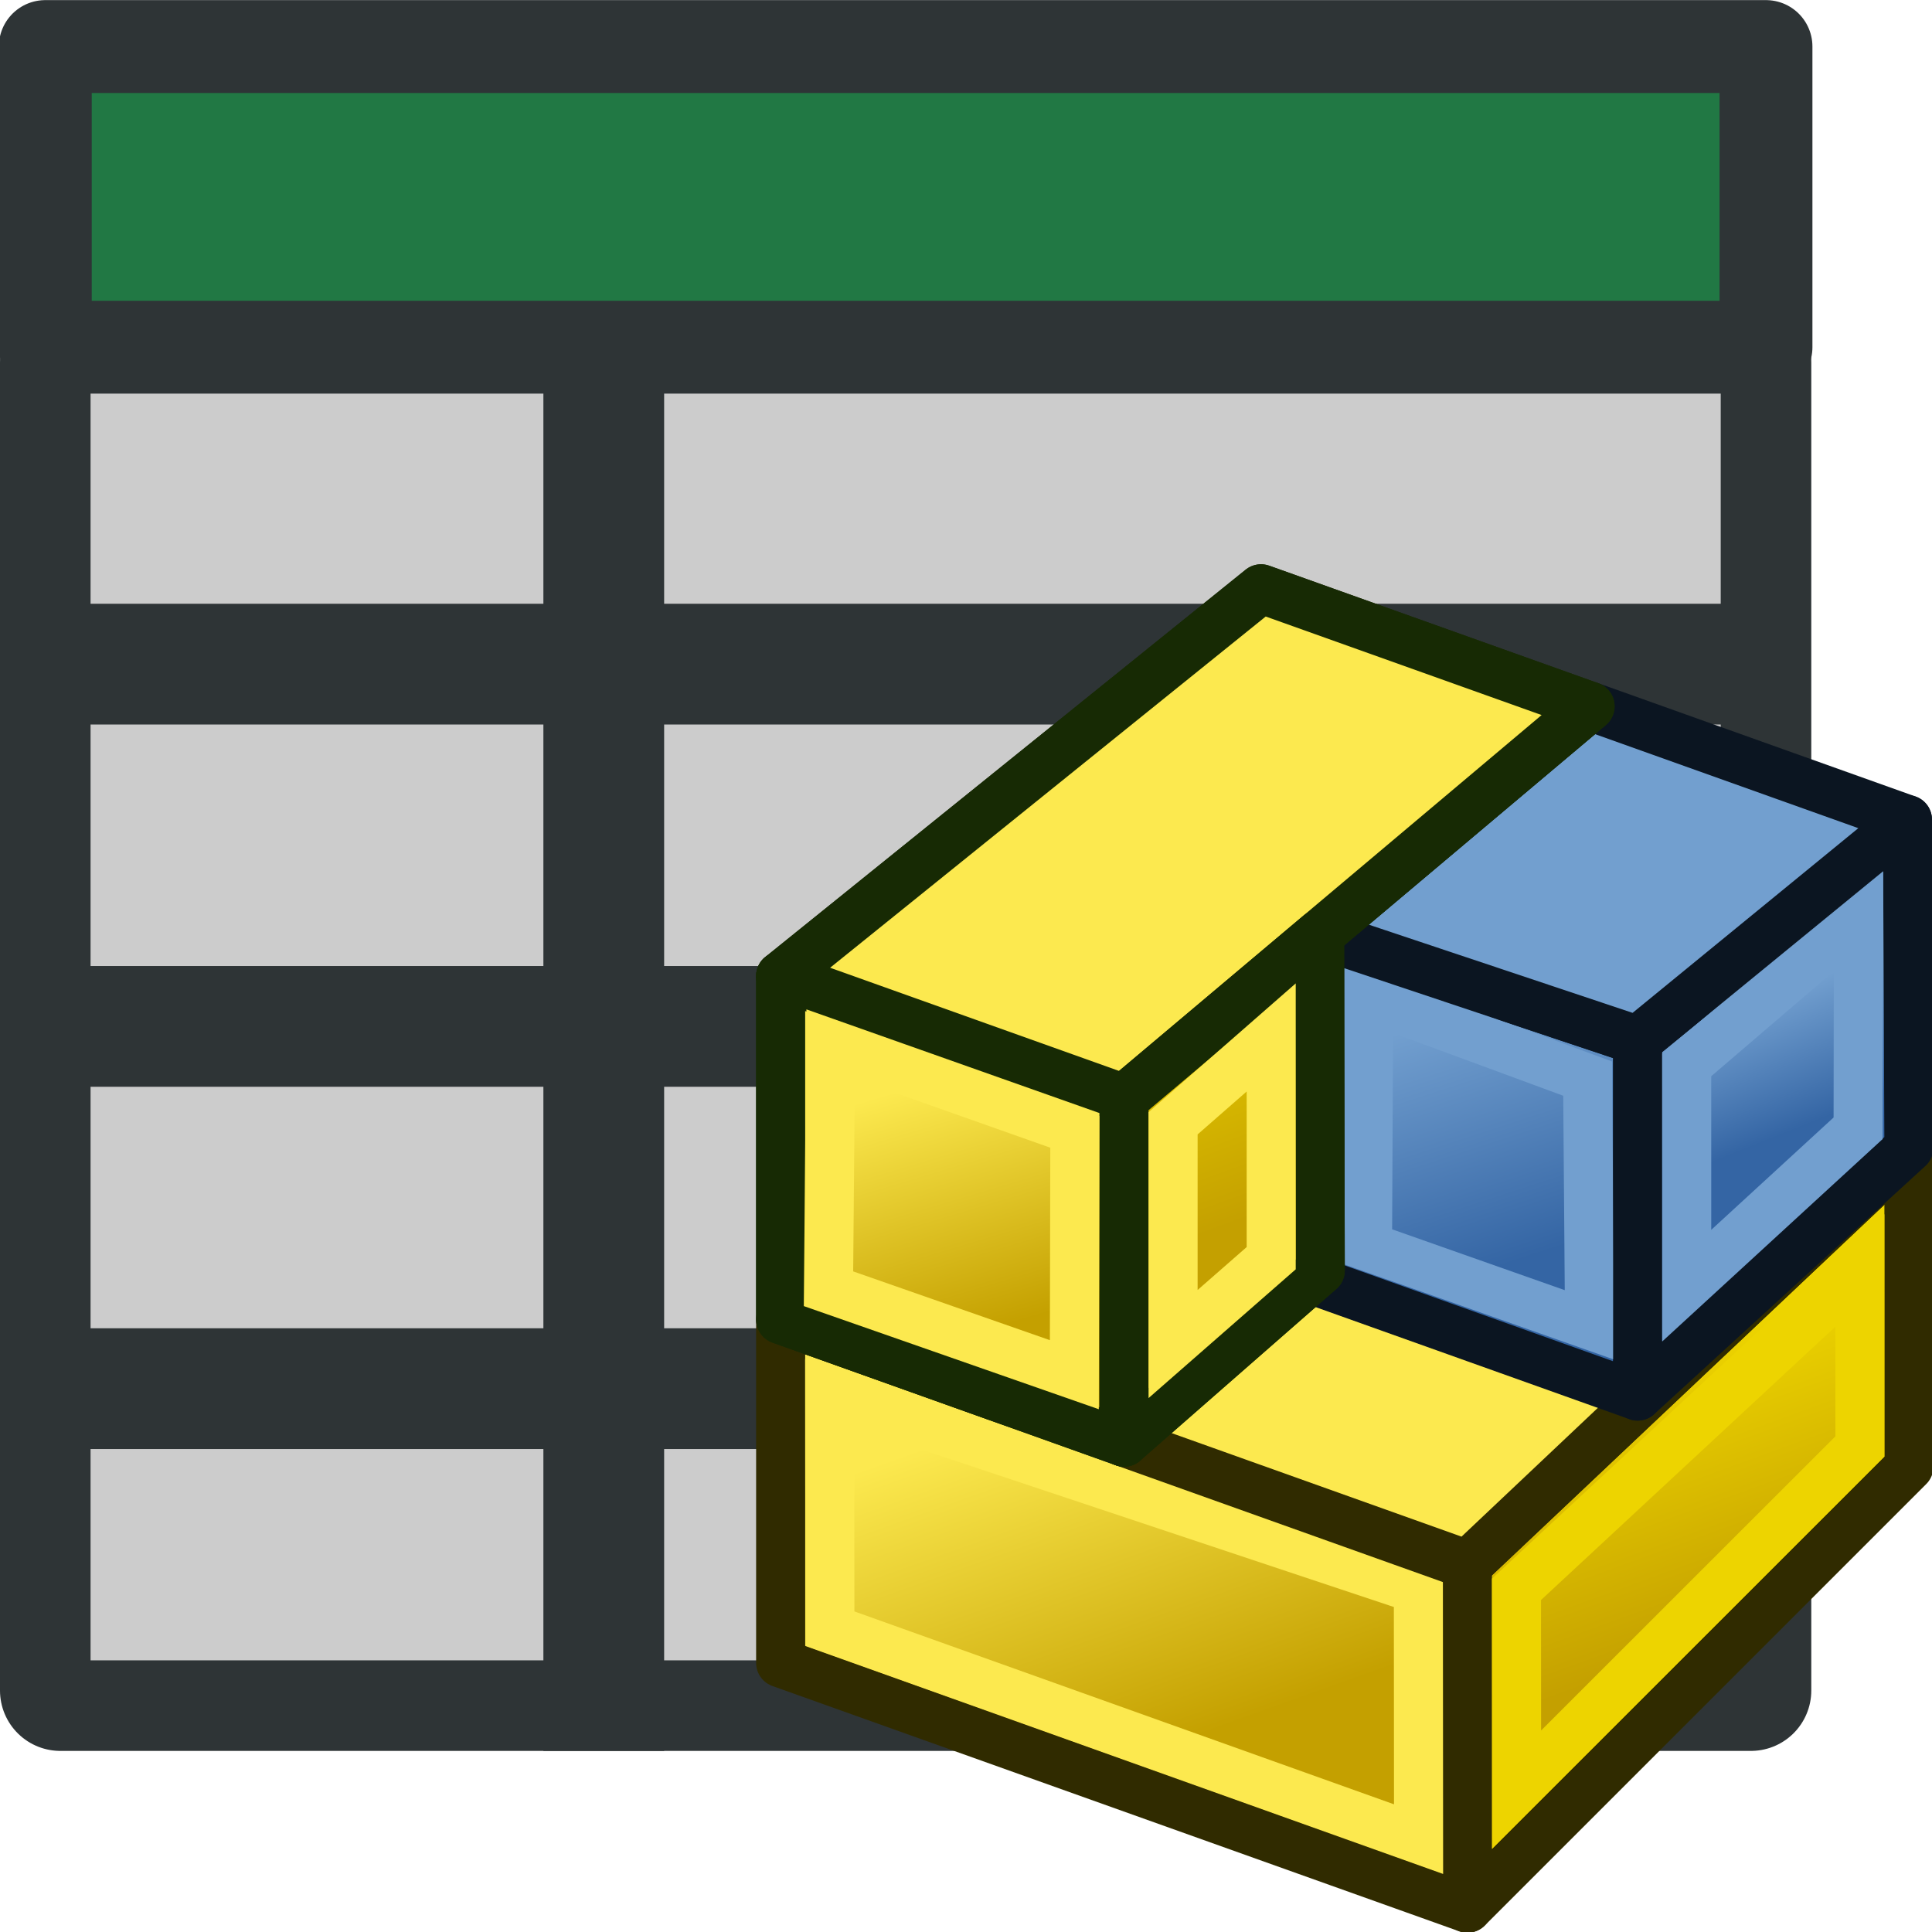
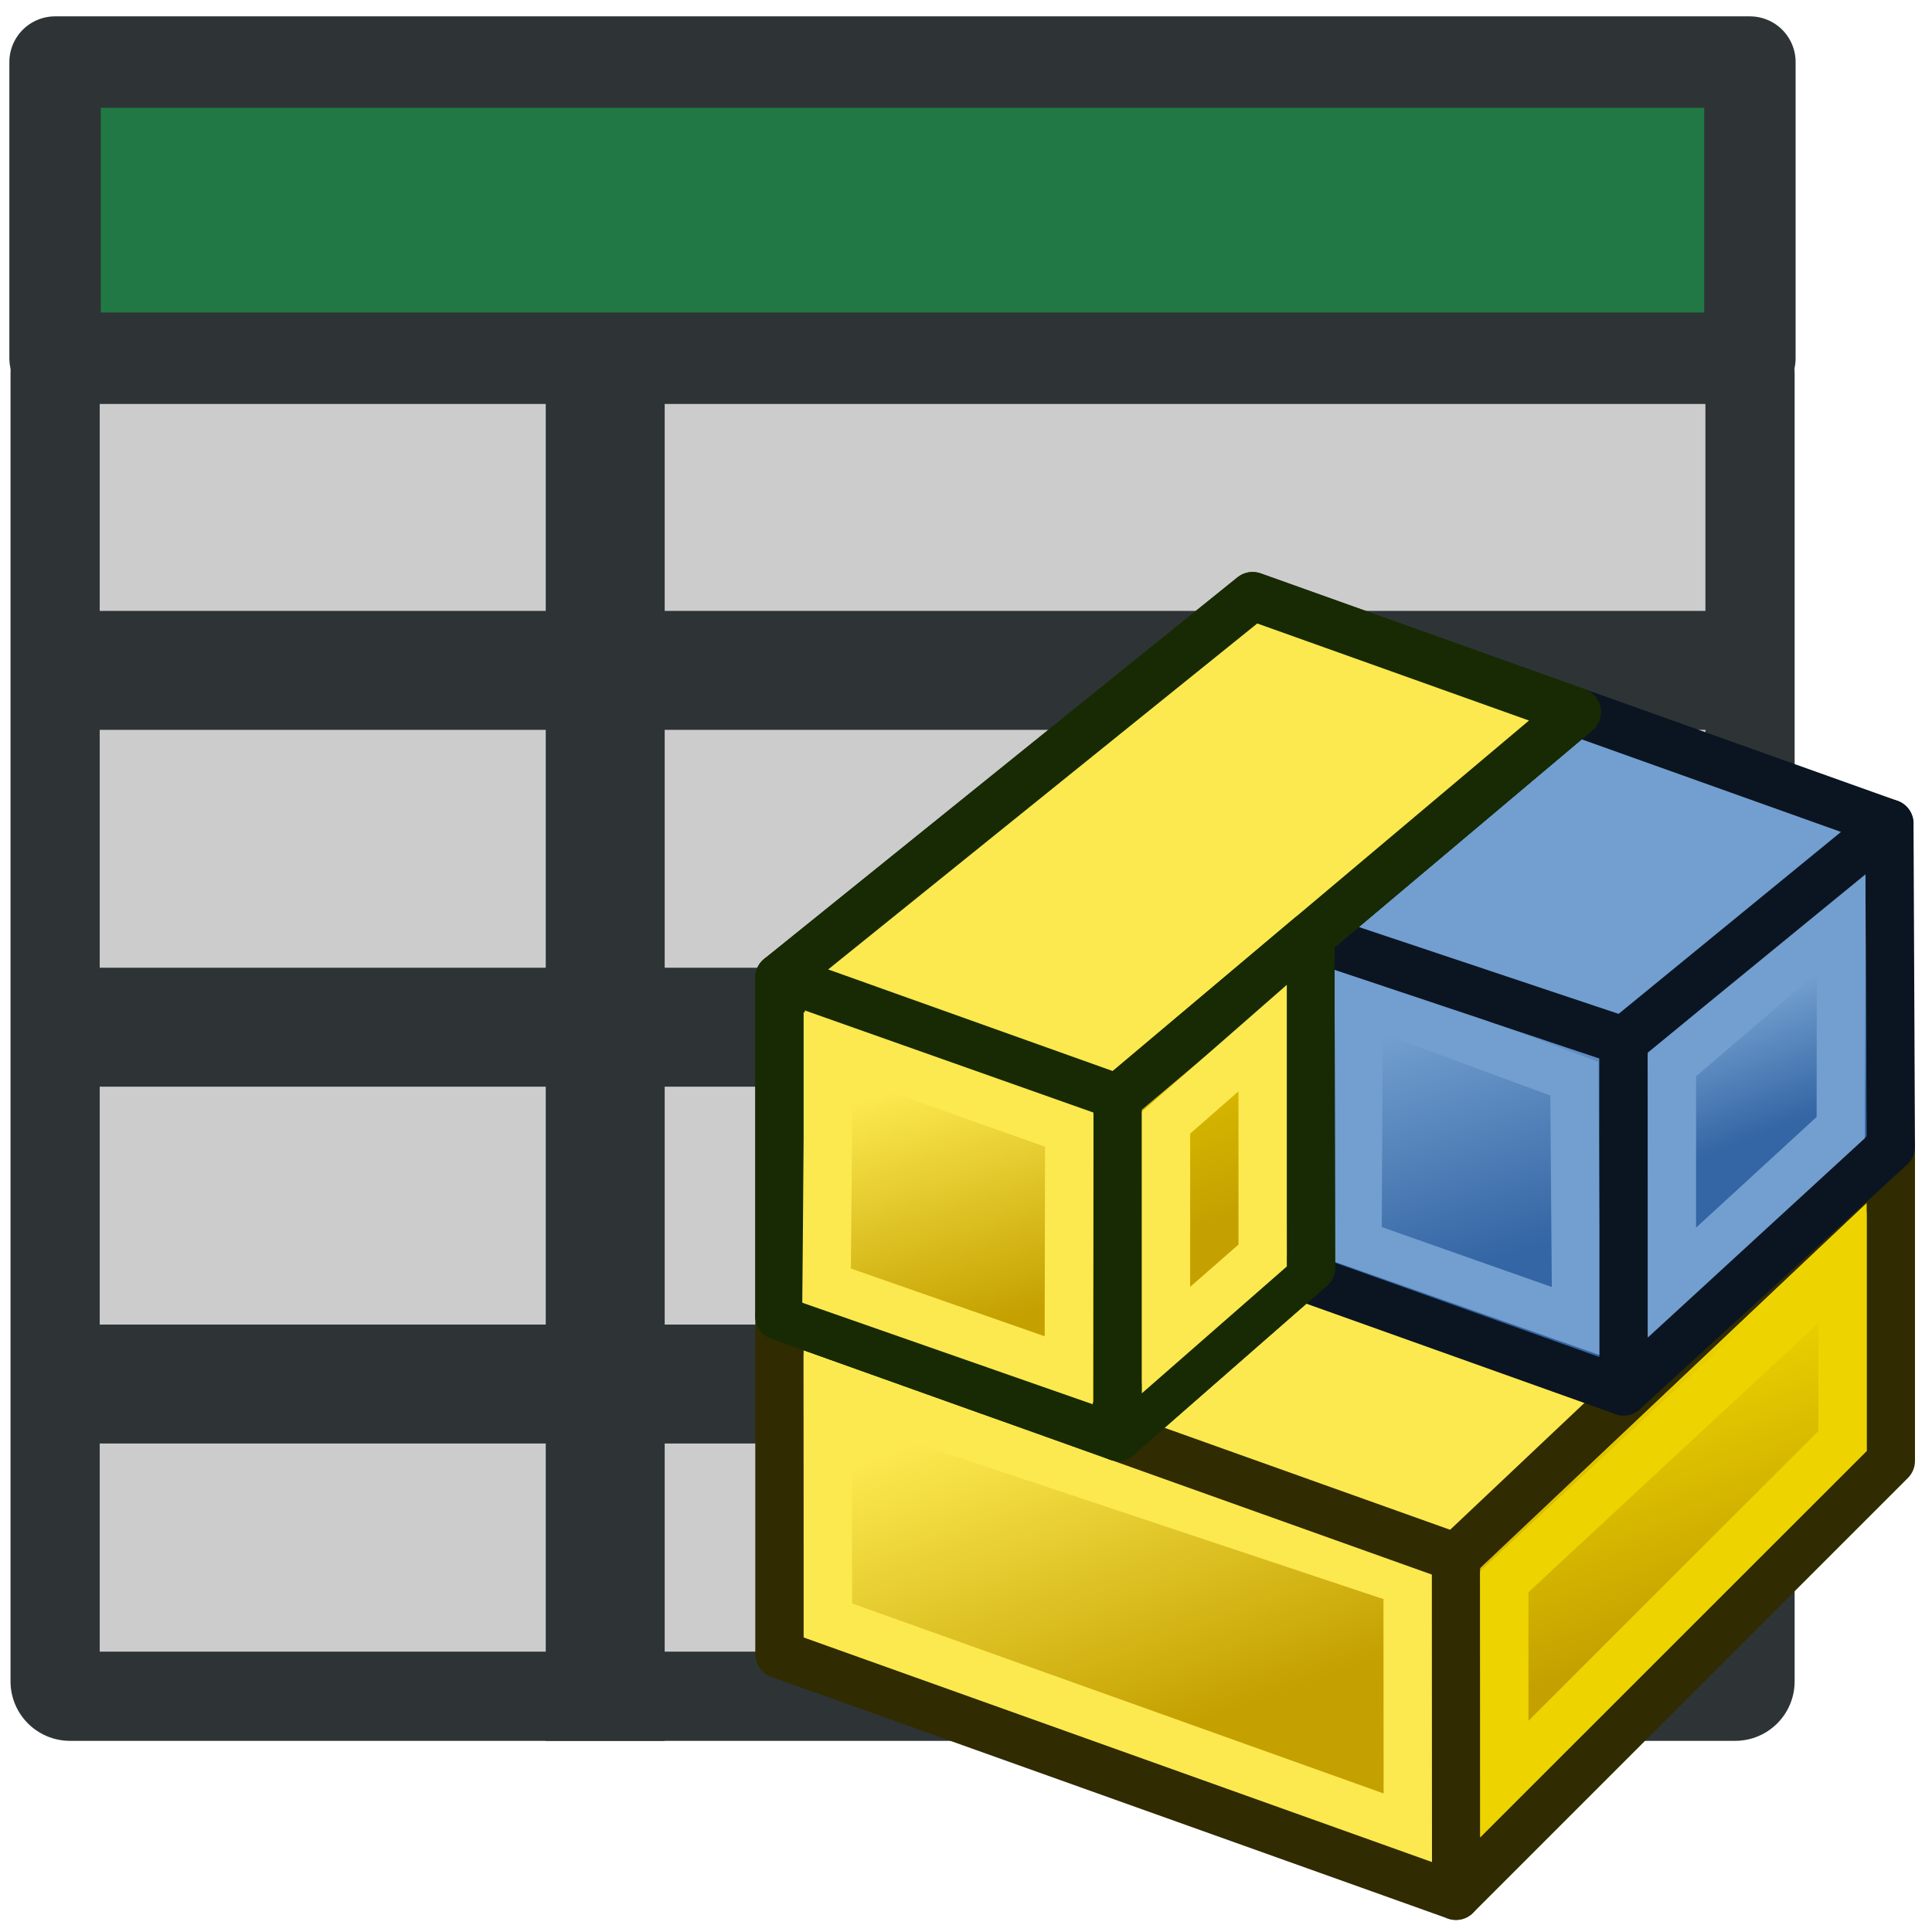
- <svg xmlns="http://www.w3.org/2000/svg" xmlns:xlink="http://www.w3.org/1999/xlink" width="64" height="64" viewBox="0 0 16.933 16.933" version="1.1" id="svg1" xml:space="preserve">
+ <svg xmlns="http://www.w3.org/2000/svg" xmlns:xlink="http://www.w3.org/1999/xlink" width="48" height="48" viewBox="0 0 12.7 12.7" version="1.1" id="svg1" xml:space="preserve">
  <defs id="defs1">
    <linearGradient id="swatch2">
      <stop style="stop-color:#ffffff;stop-opacity:1;" offset="0" id="stop4" />
    </linearGradient>
    <linearGradient id="swatch7">
      <stop style="stop-color:#292600;stop-opacity:1;" offset="0" id="stop7" />
    </linearGradient>
    <linearGradient id="swatch3">
      <stop style="stop-color:#2b2800;stop-opacity:1;" offset="0" id="stop3" />
    </linearGradient>
    <linearGradient id="linearGradient1">
      <stop style="stop-color:#000000;stop-opacity:1;" offset="0" id="stop1" />
      <stop style="stop-color:#ffdd00;stop-opacity:0;" offset="1" id="stop2" />
    </linearGradient>
    <radialGradient xlink:href="#linearGradient3377" id="radialGradient3692" cx="45.883" cy="28.87" fx="45.883" fy="28.87" r="19.467" gradientUnits="userSpaceOnUse" />
    <radialGradient xlink:href="#linearGradient3377" id="radialGradient3703" gradientUnits="userSpaceOnUse" cx="135.383" cy="97.37" fx="135.383" fy="97.37" r="19.467" gradientTransform="matrix(0.97435,0.2250379,-0.4623105,2.001673,48.48755,-127.9988)" />
    <linearGradient id="linearGradient3377">
      <stop id="stop3379" offset="0" style="stop-color:#faff2b;stop-opacity:1;" />
      <stop id="stop3381" offset="1" style="stop-color:#ffaa00;stop-opacity:1;" />
    </linearGradient>
    <radialGradient xlink:href="#linearGradient3377" id="radialGradient3705" gradientUnits="userSpaceOnUse" cx="148.883" cy="81.87" fx="148.883" fy="81.87" r="19.467" gradientTransform="matrix(1.385259,-0.05136783,0.03705629,0.9993132,-60.3924,7.704044)" />
    <marker orient="auto" refY="0" refX="0" id="marker3034" style="overflow:visible">
      <path id="path3032" d="M 0,0 5,-5 -12.5,0 5,5 Z" style="fill:#000000;fill-opacity:1;fill-rule:evenodd;stroke:#000000;stroke-width:1pt;stroke-opacity:1" transform="matrix(-0.4,0,0,-0.4,-4,0)" />
    </marker>
    <marker orient="auto" refY="0" refX="0" id="marker2976" style="overflow:visible">
      <path id="path2974" d="M 0,0 5,-5 -12.5,0 5,5 Z" style="fill:#000000;fill-opacity:1;fill-rule:evenodd;stroke:#000000;stroke-width:1pt;stroke-opacity:1" transform="matrix(0.4,0,0,0.4,4,0)" />
    </marker>
    <marker style="overflow:visible" id="Arrow1Sstart" refX="0" refY="0" orient="auto">
      <path transform="matrix(0.2,0,0,0.2,1.2,0)" style="fill:#000000;fill-opacity:1;fill-rule:evenodd;stroke:#000000;stroke-width:1pt;stroke-opacity:1" d="M 0,0 5,-5 -12.5,0 5,5 Z" id="path839" />
    </marker>
    <linearGradient id="linearGradient3794">
      <stop style="stop-color:#000000;stop-opacity:1;" offset="0" id="stop3796" />
      <stop style="stop-color:#000000;stop-opacity:0;" offset="1" id="stop3798" />
    </linearGradient>
    <linearGradient id="linearGradient3864">
      <stop id="stop3866" offset="0" style="stop-color:#71b2f8;stop-opacity:1;" />
      <stop id="stop3868" offset="1" style="stop-color:#002795;stop-opacity:1;" />
    </linearGradient>
    <linearGradient id="linearGradient3767">
      <stop style="stop-color:#3465a4;stop-opacity:1" offset="0" id="stop3769" />
      <stop style="stop-color:#729fcf;stop-opacity:1" offset="1" id="stop3771" />
    </linearGradient>
    <linearGradient id="linearGradient3777">
      <stop style="stop-color:#204a87;stop-opacity:1" offset="0" id="stop3779" />
      <stop style="stop-color:#3465a4;stop-opacity:1" offset="1" id="stop3781" />
    </linearGradient>
    <radialGradient xlink:href="#linearGradient3794" id="radialGradient3800" cx="1" cy="45" fx="1" fy="45" r="41" gradientTransform="matrix(0.9334821,-2.2905276e-8,0,0.2868757,0.06651751,32.09059)" gradientUnits="userSpaceOnUse" />
    <linearGradient y2="21.837" x2="47.502" y1="51.18" x1="53.897" gradientTransform="matrix(0.6614583,-0.3895898,0,0.6326995,49.34479,283.6681)" gradientUnits="userSpaceOnUse" id="linearGradient1141" xlink:href="#linearGradient3777" />
    <linearGradient y2="21.311" x2="17.329" y1="55.718" x1="22.117" gradientTransform="matrix(2.882353,0.5935826,0,2.318182,136.3616,-174.5987)" gradientUnits="userSpaceOnUse" id="linearGradient1143" xlink:href="#linearGradient3767" />
    <linearGradient y2="21.311" x2="17.329" y1="55.718" x1="22.117" gradientTransform="matrix(0.7626226,0.157052,0,0.6133523,45.60173,262.6311)" gradientUnits="userSpaceOnUse" id="linearGradient1148" xlink:href="#linearGradient3767" />
    <radialGradient xlink:href="#linearGradient3864" id="radialGradient3850" gradientUnits="userSpaceOnUse" gradientTransform="matrix(0.6028459,1.047164,-1.979402,1.13953,127.9588,-74.45691)" cx="51.329" cy="31.074" fx="51.329" fy="31.074" r="19.571" />
    <radialGradient xlink:href="#linearGradient3377-6" id="radialGradient3699" gradientUnits="userSpaceOnUse" cx="76.383" cy="94.37" fx="76.383" fy="94.37" r="19.467" gradientTransform="matrix(0.9818943,0.1894295,-0.4109427,2.130092,40.16345,-121.1156)" />
    <radialGradient xlink:href="#linearGradient3377" id="radialGradient3701" gradientUnits="userSpaceOnUse" cx="84.883" cy="77.043" fx="84.883" fy="77.043" r="19.467" gradientTransform="matrix(2.849242,1.258512,-0.4040415,0.9147407,-125.8413,-100.258)" />
    <radialGradient r="19.467" fy="77.043" fx="84.883" cy="77.043" cx="84.883" gradientTransform="matrix(2.849242,1.258512,-0.4040415,0.9147407,-125.8413,-100.258)" gradientUnits="userSpaceOnUse" id="radialGradient3017" xlink:href="#linearGradient3377-6" />
    <radialGradient xlink:href="#linearGradient3377-6" id="radialGradient3699-2" gradientUnits="userSpaceOnUse" cx="76.383" cy="94.37" fx="76.383" fy="94.37" r="19.467" gradientTransform="matrix(0.9818943,0.1894295,-0.4109427,2.130092,40.16345,-121.1156)" />
    <linearGradient id="linearGradient3377-6">
      <stop id="stop3379-2" offset="0" style="stop-color:#00afff;stop-opacity:1;" />
      <stop id="stop3381-4" offset="1" style="stop-color:#0034ff;stop-opacity:1;" />
    </linearGradient>
    <radialGradient r="19.467" fy="77.043" fx="84.883" cy="77.043" cx="84.883" gradientTransform="matrix(2.849242,1.258512,-0.4040415,0.9147407,-125.8413,-100.258)" gradientUnits="userSpaceOnUse" id="radialGradient3017-8" xlink:href="#linearGradient3377-6" />
    <radialGradient r="19.467" fy="77.043" fx="84.883" cy="77.043" cx="84.883" gradientTransform="matrix(2.849242,1.258512,-0.4040415,0.9147407,-125.8413,-100.258)" gradientUnits="userSpaceOnUse" id="radialGradient3844" xlink:href="#linearGradient3377-6" />
    <radialGradient xlink:href="#linearGradient3377-6" id="radialGradient3699-7" gradientUnits="userSpaceOnUse" cx="76.383" cy="94.37" fx="76.383" fy="94.37" r="19.467" gradientTransform="matrix(0.9818943,0.1894295,-0.4109427,2.130092,40.16345,-121.1156)" />
    <radialGradient r="19.467" fy="77.043" fx="84.883" cy="77.043" cx="84.883" gradientTransform="matrix(2.849242,1.258512,-0.4040415,0.9147407,-125.8413,-100.258)" gradientUnits="userSpaceOnUse" id="radialGradient3017-6" xlink:href="#linearGradient3377" />
    <radialGradient r="19.467" fy="77.043" fx="84.883" cy="77.043" cx="84.883" gradientTransform="matrix(2.849242,1.258512,-0.4040415,0.9147407,-125.8413,-100.258)" gradientUnits="userSpaceOnUse" id="radialGradient3844-7" xlink:href="#linearGradient3377-6" />
    <radialGradient xlink:href="#linearGradient3864" id="radialGradient4112" gradientUnits="userSpaceOnUse" gradientTransform="matrix(-0.1915761,0.4662146,-1.136416,-0.419043,156.5648,24.07671)" cx="86.837" cy="90.601" fx="86.837" fy="90.601" r="19.467" />
    <radialGradient xlink:href="#linearGradient3864" id="radialGradient4114" gradientUnits="userSpaceOnUse" gradientTransform="matrix(0.1903683,-0.6138636,1.99853,-0.190928,-47.1332,165.4556)" cx="113.502" cy="65.849" fx="113.502" fy="65.849" r="19.467" />
    <radialGradient r="19.467" fy="65.849" fx="113.502" cy="65.849" cx="113.502" gradientTransform="matrix(0.1903683,-0.6138636,1.99853,-0.190928,-47.1332,165.4556)" gradientUnits="userSpaceOnUse" id="radialGradient3180" xlink:href="#linearGradient3864" />
    <radialGradient xlink:href="#linearGradient3864" id="radialGradient4112-9" gradientUnits="userSpaceOnUse" gradientTransform="matrix(-0.1915761,0.4662146,-1.136416,-0.419043,162.9924,26.56694)" cx="86.837" cy="90.601" fx="86.837" fy="90.601" r="19.467" />
    <radialGradient xlink:href="#linearGradient3864" id="radialGradient4114-3" gradientUnits="userSpaceOnUse" gradientTransform="matrix(0.1903683,-0.6138636,1.99853,-0.190928,-47.1332,165.4556)" cx="113.502" cy="65.849" fx="113.502" fy="65.849" r="19.467" />
    <radialGradient r="19.467" fy="65.849" fx="113.502" cy="65.849" cx="113.502" gradientTransform="matrix(0.1903683,-0.6138636,1.99853,-0.190928,-47.1332,165.4556)" gradientUnits="userSpaceOnUse" id="radialGradient3180-6" xlink:href="#linearGradient3864" />
    <radialGradient xlink:href="#linearGradient3864" id="radialGradient4112-7" gradientUnits="userSpaceOnUse" gradientTransform="matrix(-0.1915761,0.4662146,-1.136416,-0.419043,156.5648,24.07671)" cx="86.837" cy="90.601" fx="86.837" fy="90.601" r="19.467" />
    <radialGradient xlink:href="#linearGradient3864" id="radialGradient4114-9" gradientUnits="userSpaceOnUse" gradientTransform="matrix(0.1903683,-0.6138636,1.99853,-0.190928,-47.1332,165.4556)" cx="113.502" cy="65.849" fx="113.502" fy="65.849" r="19.467" />
    <radialGradient r="19.467" fy="65.849" fx="113.502" cy="65.849" cx="113.502" gradientTransform="matrix(0.1903683,-0.6138636,1.99853,-0.190928,-47.1332,165.4556)" gradientUnits="userSpaceOnUse" id="radialGradient3180-9" xlink:href="#linearGradient3864" />
    <linearGradient xlink:href="#linearGradient3864" id="linearGradient3822" x1="154.135" y1="33.267" x2="165.616" y2="46.43" gradientUnits="userSpaceOnUse" />
    <radialGradient xlink:href="#linearGradient3864" id="radialGradient3703-5" gradientUnits="userSpaceOnUse" cx="132.705" cy="90.193" fx="132.705" fy="90.193" r="19.467" gradientTransform="matrix(-0.08162339,1.394907,-1.157257,-0.2696337,245.2277,-105.4436)" />
    <radialGradient r="19.467" fy="90.193" fx="132.705" cy="90.193" cx="132.705" gradientTransform="matrix(-0.08162339,1.394907,-1.157257,-0.2696337,245.2277,-105.4436)" gradientUnits="userSpaceOnUse" id="radialGradient3294" xlink:href="#linearGradient3864" />
    <linearGradient xlink:href="#linearGradient4023" id="linearGradient4029" x1="45" y1="34" x2="50" y2="59" gradientUnits="userSpaceOnUse" />
    <linearGradient id="linearGradient4023">
      <stop style="stop-color:#8ae234;stop-opacity:1;" offset="0" id="stop4025" />
      <stop style="stop-color:#4e9a06;stop-opacity:1" offset="1" id="stop4027" />
    </linearGradient>
    <linearGradient xlink:href="#linearGradient3801-6-1" id="linearGradient3807-3-9" x1="110" y1="35" x2="85" y2="35" gradientUnits="userSpaceOnUse" spreadMethod="reflect" gradientTransform="matrix(0.4583334,0,0,0.5172414,7.374997,5.432404)" />
    <linearGradient id="linearGradient3801-6-1">
      <stop style="stop-color:#204a87;stop-opacity:1" offset="0" id="stop3803-7-2" />
      <stop style="stop-color:#729fcf;stop-opacity:1" offset="1" id="stop3805-5-7" />
    </linearGradient>
    <linearGradient id="linearGradient3801-6">
      <stop style="stop-color:#c4a000;stop-opacity:1" offset="0" id="stop3803-7" />
      <stop style="stop-color:#fce94f;stop-opacity:1" offset="1" id="stop3805-5" />
    </linearGradient>
    <linearGradient xlink:href="#linearGradient3801-6" id="linearGradient3807-3-9-3" x1="110" y1="35" x2="85" y2="35" gradientUnits="userSpaceOnUse" spreadMethod="reflect" gradientTransform="matrix(0.4583334,0,0,0.5172414,7.374996,33.44828)" />
    <linearGradient id="linearGradient4389" x1="20.244" x2="17.244" y1="37.588" y2="27.588" gradientTransform="translate(-1.2435,-2.5881)" gradientUnits="userSpaceOnUse" xlink:href="#linearGradient3774" />
    <linearGradient id="linearGradient4399" x1="48.714" x2="44.714" y1="45.586" y2="34.586" gradientTransform="translate(1.2856,1.4142)" gradientUnits="userSpaceOnUse">
      <stop stop-color="#c4a000" offset="0" id="stop8" />
      <stop stop-color="#edd400" offset="1" id="stop10" />
    </linearGradient>
    <linearGradient id="linearGradient69042" x1="48.714" x2="44.714" y1="45.586" y2="34.586" gradientTransform="translate(-12.714,-17.586)" gradientUnits="userSpaceOnUse" xlink:href="#linearGradient3774" />
    <linearGradient id="linearGradient69056" x1="27.244" x2="22.244" y1="54.588" y2="40.588" gradientTransform="translate(-1.2435,-2.5881)" gradientUnits="userSpaceOnUse">
      <stop stop-color="#c4a000" offset="0" id="stop14" />
      <stop stop-color="#fce94f" offset="1" id="stop16" />
    </linearGradient>
    <linearGradient id="linearGradient69709" x1="20.244" x2="17.244" y1="37.588" y2="27.588" gradientTransform="matrix(1,-0.026667,0,1,81.696,-5.3735)" gradientUnits="userSpaceOnUse" xlink:href="#linearGradient3767" />
    <linearGradient id="linearGradient69717" x1="50.714" x2="48.714" y1="25.586" y2="20.586" gradientTransform="translate(61.2256,1.0356)" gradientUnits="userSpaceOnUse" xlink:href="#linearGradient3767" />
    <linearGradient id="linearGradient3774">
      <stop stop-color="#4e9a06" offset="0" id="stop21" />
      <stop stop-color="#8ae234" offset="1" id="stop23" />
    </linearGradient>
    <linearGradient xlink:href="#linearGradient69056" id="linearGradient920" gradientUnits="userSpaceOnUse" gradientTransform="translate(-41.2435,-2.5881)" x1="20.244" y1="37.588" x2="17.244" y2="27.588" />
    <linearGradient xlink:href="#linearGradient4399" id="linearGradient922" gradientUnits="userSpaceOnUse" gradientTransform="translate(-52.714,-17.586)" x1="48.714" y1="45.586" x2="44.714" y2="34.586" />
    <linearGradient xlink:href="#linearGradient69056" id="linearGradient15" gradientUnits="userSpaceOnUse" gradientTransform="translate(-1.2435,-2.5881)" x1="27.244" y1="54.588" x2="22.244" y2="40.588" />
    <linearGradient xlink:href="#linearGradient4399" id="linearGradient16" gradientUnits="userSpaceOnUse" gradientTransform="translate(1.2856,1.4142)" x1="48.714" y1="45.586" x2="44.714" y2="34.586" />
  </defs>
  <g id="layer1">
-     <g id="layer1-2" transform="matrix(0.2645833,0,0,0.2645833,-0.5291669,1.058333)" style="fill:#cccccc">
+     <g id="layer1-2" transform="matrix(0.1954654,0,0,0.1954654,-0.321813,0.8883326)" style="fill:#cccccc">
      <rect style="color:#000000;display:inline;overflow:visible;visibility:visible;fill:#cccccc;stroke:#2e3436;stroke-width:4;stroke-linecap:round;stroke-linejoin:round;stroke-miterlimit:4;stroke-dasharray:none;stroke-dashoffset:0;stroke-opacity:1;marker:none;paint-order:fill markers stroke;enable-background:accumulate" id="rect3002-9" width="56" height="44" x="4" y="8" />
      <rect style="color:#000000;display:inline;overflow:visible;visibility:visible;fill:#cccccc;fill-opacity:1;stroke:none;stroke-width:2;stroke-linecap:butt;stroke-linejoin:round;stroke-miterlimit:4;stroke-dasharray:none;stroke-dashoffset:0;stroke-opacity:1;marker:none;enable-background:accumulate" id="rect3002-9-3" width="54" height="42" x="5" y="9" />
      <path style="fill:#cccccc;stroke:#2e3436;stroke-width:4;stroke-linecap:butt;stroke-linejoin:miter;stroke-miterlimit:4;stroke-dasharray:none;stroke-opacity:1" d="M 3,18 H 61" id="path3790" />
      <path style="fill:#cccccc;stroke:#2e3436;stroke-width:4;stroke-linecap:butt;stroke-linejoin:miter;stroke-miterlimit:4;stroke-dasharray:none;stroke-opacity:1" d="M 22,6 V 54" id="path3792" />
      <path style="fill:#cccccc;stroke:#2e3436;stroke-width:4;stroke-linecap:butt;stroke-linejoin:miter;stroke-miterlimit:4;stroke-dasharray:none;stroke-opacity:1" d="M 3,30 H 61" id="path3794" />
      <path style="fill:#cccccc;stroke:#2e3436;stroke-width:4;stroke-linecap:butt;stroke-linejoin:miter;stroke-miterlimit:4;stroke-dasharray:none;stroke-opacity:1" d="M 3,42 H 61" id="path3796" />
    </g>
-     <g id="g15" transform="matrix(0.2149739,0,0,0.2149739,4.907194,4.040739)">
+     <g id="g15" transform="matrix(0.1588156,0,0,0.1588156,3.694389,3.091635)">
      <g id="g40" style="stroke-width:2">
        <path d="M 9,49 V 35 l 28,10 v 14 z" id="path30" style="fill:url(#linearGradient15);stroke:#302b00;stroke-linejoin:round" />
        <path d="M 37,59 V 45 L 55,28 v 13 z" id="path32" style="fill:url(#linearGradient16);stroke:#302b00;stroke-linejoin:round" />
        <path d="M 11.008,47.606 11,38 l 24,8 0.008,10.185 z" id="path34" style="fill:none;stroke:#fce94f" />
        <path d="M 39.005,54.168 39,46 l 14,-13 0.002,7.177 z" id="path36" style="fill:none;stroke:#edd400" />
        <path d="M 23,40 42,23 55,28 37,45 Z" id="path38" style="fill:#fce94f;stroke:#302b00;stroke-linejoin:round" />
      </g>
      <g id="g943" transform="translate(-60)">
        <path d="m 91,33.5 -0.027,-14.214 12.967,4.335 v 14.5 z" id="path54" style="fill:url(#linearGradient69709);stroke:#0b1521;stroke-width:2;stroke-linejoin:round" />
        <path d="m 92.927,32.029 0.047,-10.141 8.927,3.29 0.078,10.042 z" id="path56" style="fill:none;stroke:#729fcf;stroke-width:2" />
        <path d="m 103.94,38.121 v -14.5 l 11,-9 L 115,28 Z" id="path58" style="fill:url(#linearGradient69717);stroke:#0b1521;stroke-width:2;stroke-linejoin:round" />
        <path d="m 105.94,33.621 v -9 l 7,-6 -0.012,8.582 z" id="path60" style="fill:none;stroke:#729fcf;stroke-width:2" />
        <path d="M 90.973,19.286 102,10 l 12.94,4.621 -11,9 z" id="path62" style="fill:#729fcf;stroke:#0b1521;stroke-width:2;stroke-linejoin:round" />
      </g>
      <g display="none" fill="#ef2929" fill-rule="evenodd" opacity="0.588" stroke="#ef2929" stroke-width="1px" id="g94">
        <path d="M 9,35 V 49" id="path66" />
        <path d="M 9,35 37,45" id="path68" />
        <path d="M 55,28 V 41" id="path70" />
        <path d="M 37,45 55,28" id="path72" />
        <path d="M 23,40 V 26" id="path74" />
        <path d="m 29,5 13,5" id="path76" />
        <path d="M 23,26 42,10" id="path78" />
        <path d="M 19,13 29,5" id="path80" />
        <path d="m 55,15 -9,8" id="path82" />
        <path d="M 42,23 V 10" id="path84" />
        <path d="m 42,23 14,5" id="path86" />
        <path d="M 23,40 42,23" id="path88" />
        <path d="M 23,10 H 42" id="path90" />
        <path d="M 34,17 V 30" id="path92" />
      </g>
      <g id="g963" transform="translate(40)">
        <g style="stroke:#172a04;stroke-width:2;stroke-linejoin:round" transform="translate(-40)" id="g48">
          <path style="fill:url(#linearGradient4389)" id="path42" d="M 9,35 V 21 l 14,5 v 14 z" />
          <path style="fill:#8ae234" id="path44" d="M 9,21 28.585,5.209 42,10 l -19,16 z" />
          <path style="fill:url(#linearGradient69042)" id="path46" d="M 23,40 V 26 l 7.973,-6.714 0.027,13.714 z" />
        </g>
        <path style="fill:url(#linearGradient920);fill-opacity:1;stroke:#172a04;stroke-width:2;stroke-linejoin:round" id="path912" d="M -31,35 V 21 l 14,5 v 14 z" />
        <path style="fill:#fce94f;fill-opacity:1;stroke:#172a04;stroke-width:2;stroke-linejoin:round;stroke-opacity:1" id="path914" d="M -31,21 -11.415,5.209 2,10 l -19,16 z" />
        <path style="fill:url(#linearGradient922);fill-opacity:1;stroke:#172a04;stroke-width:2;stroke-linejoin:round" id="path916" d="M -17,40 V 26 l 7.973,-6.714 0.027,13.714 z" />
        <path d="m -15,36 v -9 l 4,-3.5 v 9 z" id="path50" style="fill:none;stroke:#fce94f;stroke-width:2;stroke-opacity:1" />
        <path d="m -29.049,33.746 0.087,-9.98 9.957,3.523 -0.021,9.961 z" id="path52" style="fill:none;stroke:#fce94f;stroke-width:2;stroke-opacity:1" />
      </g>
    </g>
-     <rect style="fill:#217844;fill-opacity:1;stroke:#2e3436;stroke-width:0.814;stroke-linecap:round;stroke-linejoin:round;stroke-dasharray:none;stroke-dashoffset:0;stroke-opacity:1;paint-order:normal" id="rect6" width="15.081" height="2.635" x="0.397" y="0.408" />
+     <rect style="fill:#217844;fill-opacity:1;stroke:#2e3436;stroke-width:0.601;stroke-linecap:round;stroke-linejoin:round;stroke-dasharray:none;stroke-dashoffset:0;stroke-opacity:1;paint-order:normal" id="rect6" width="11.141" height="1.947" x="0.362" y="0.408" />
  </g>
</svg>
